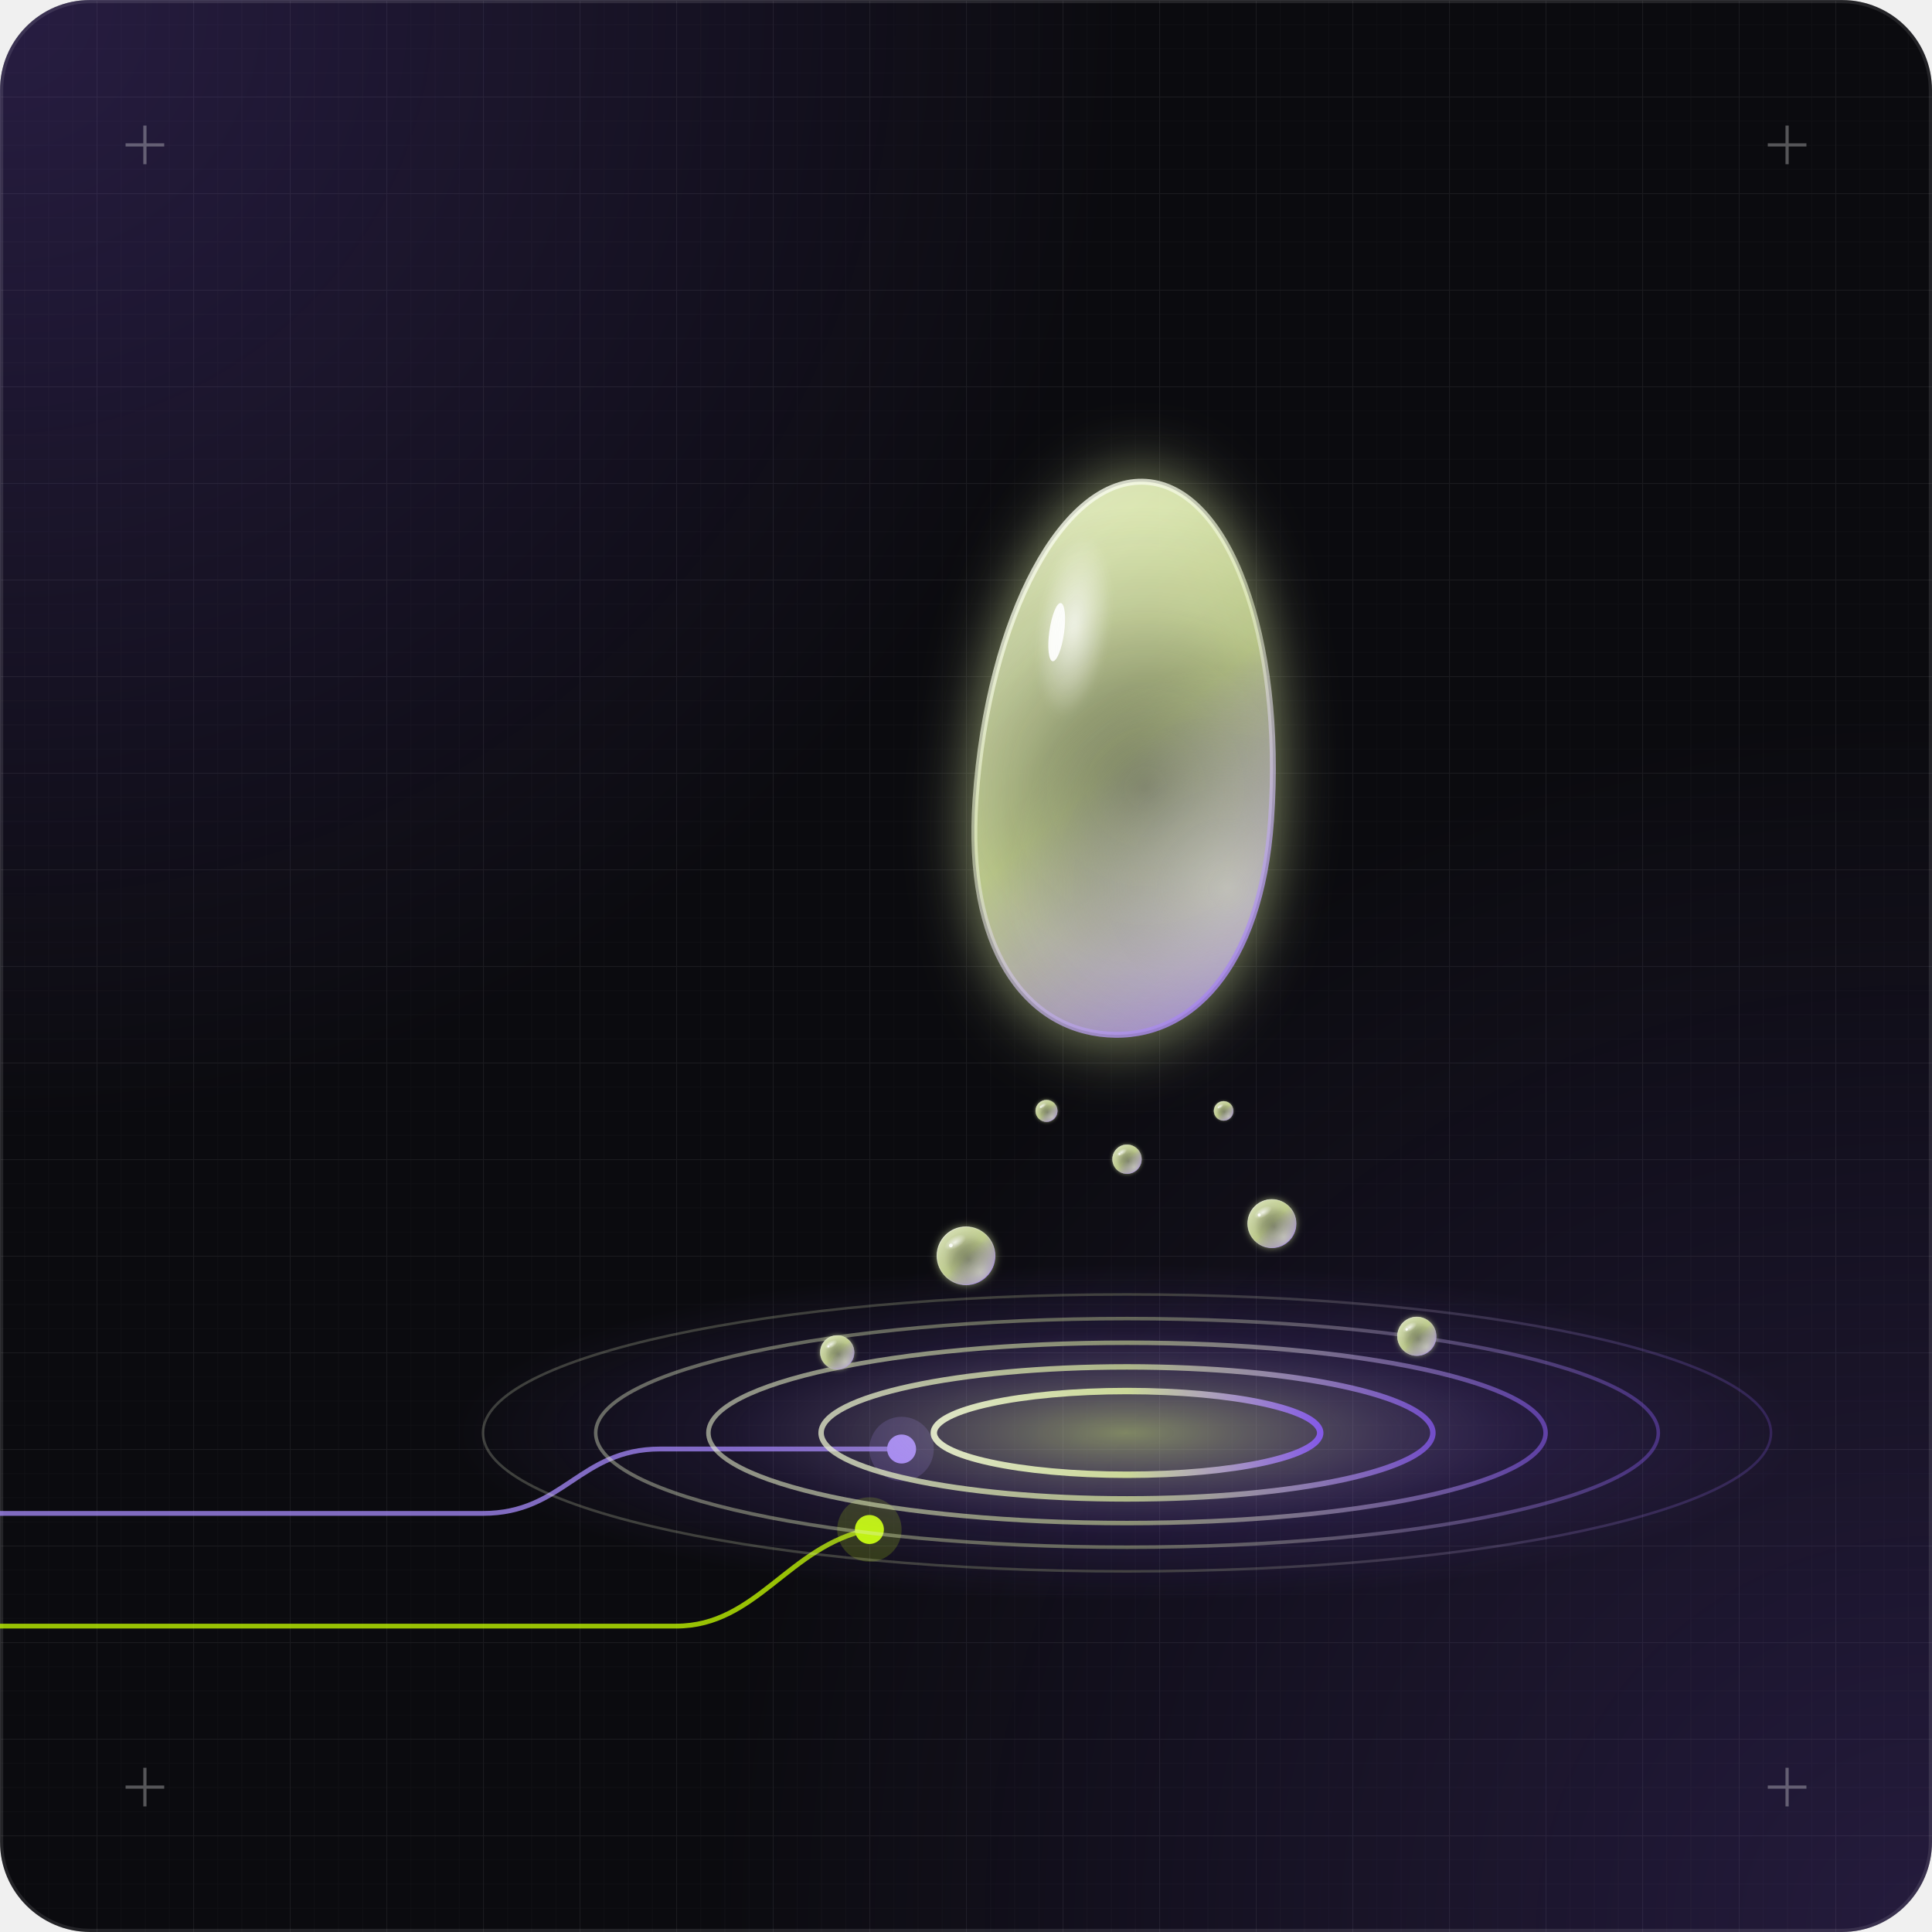
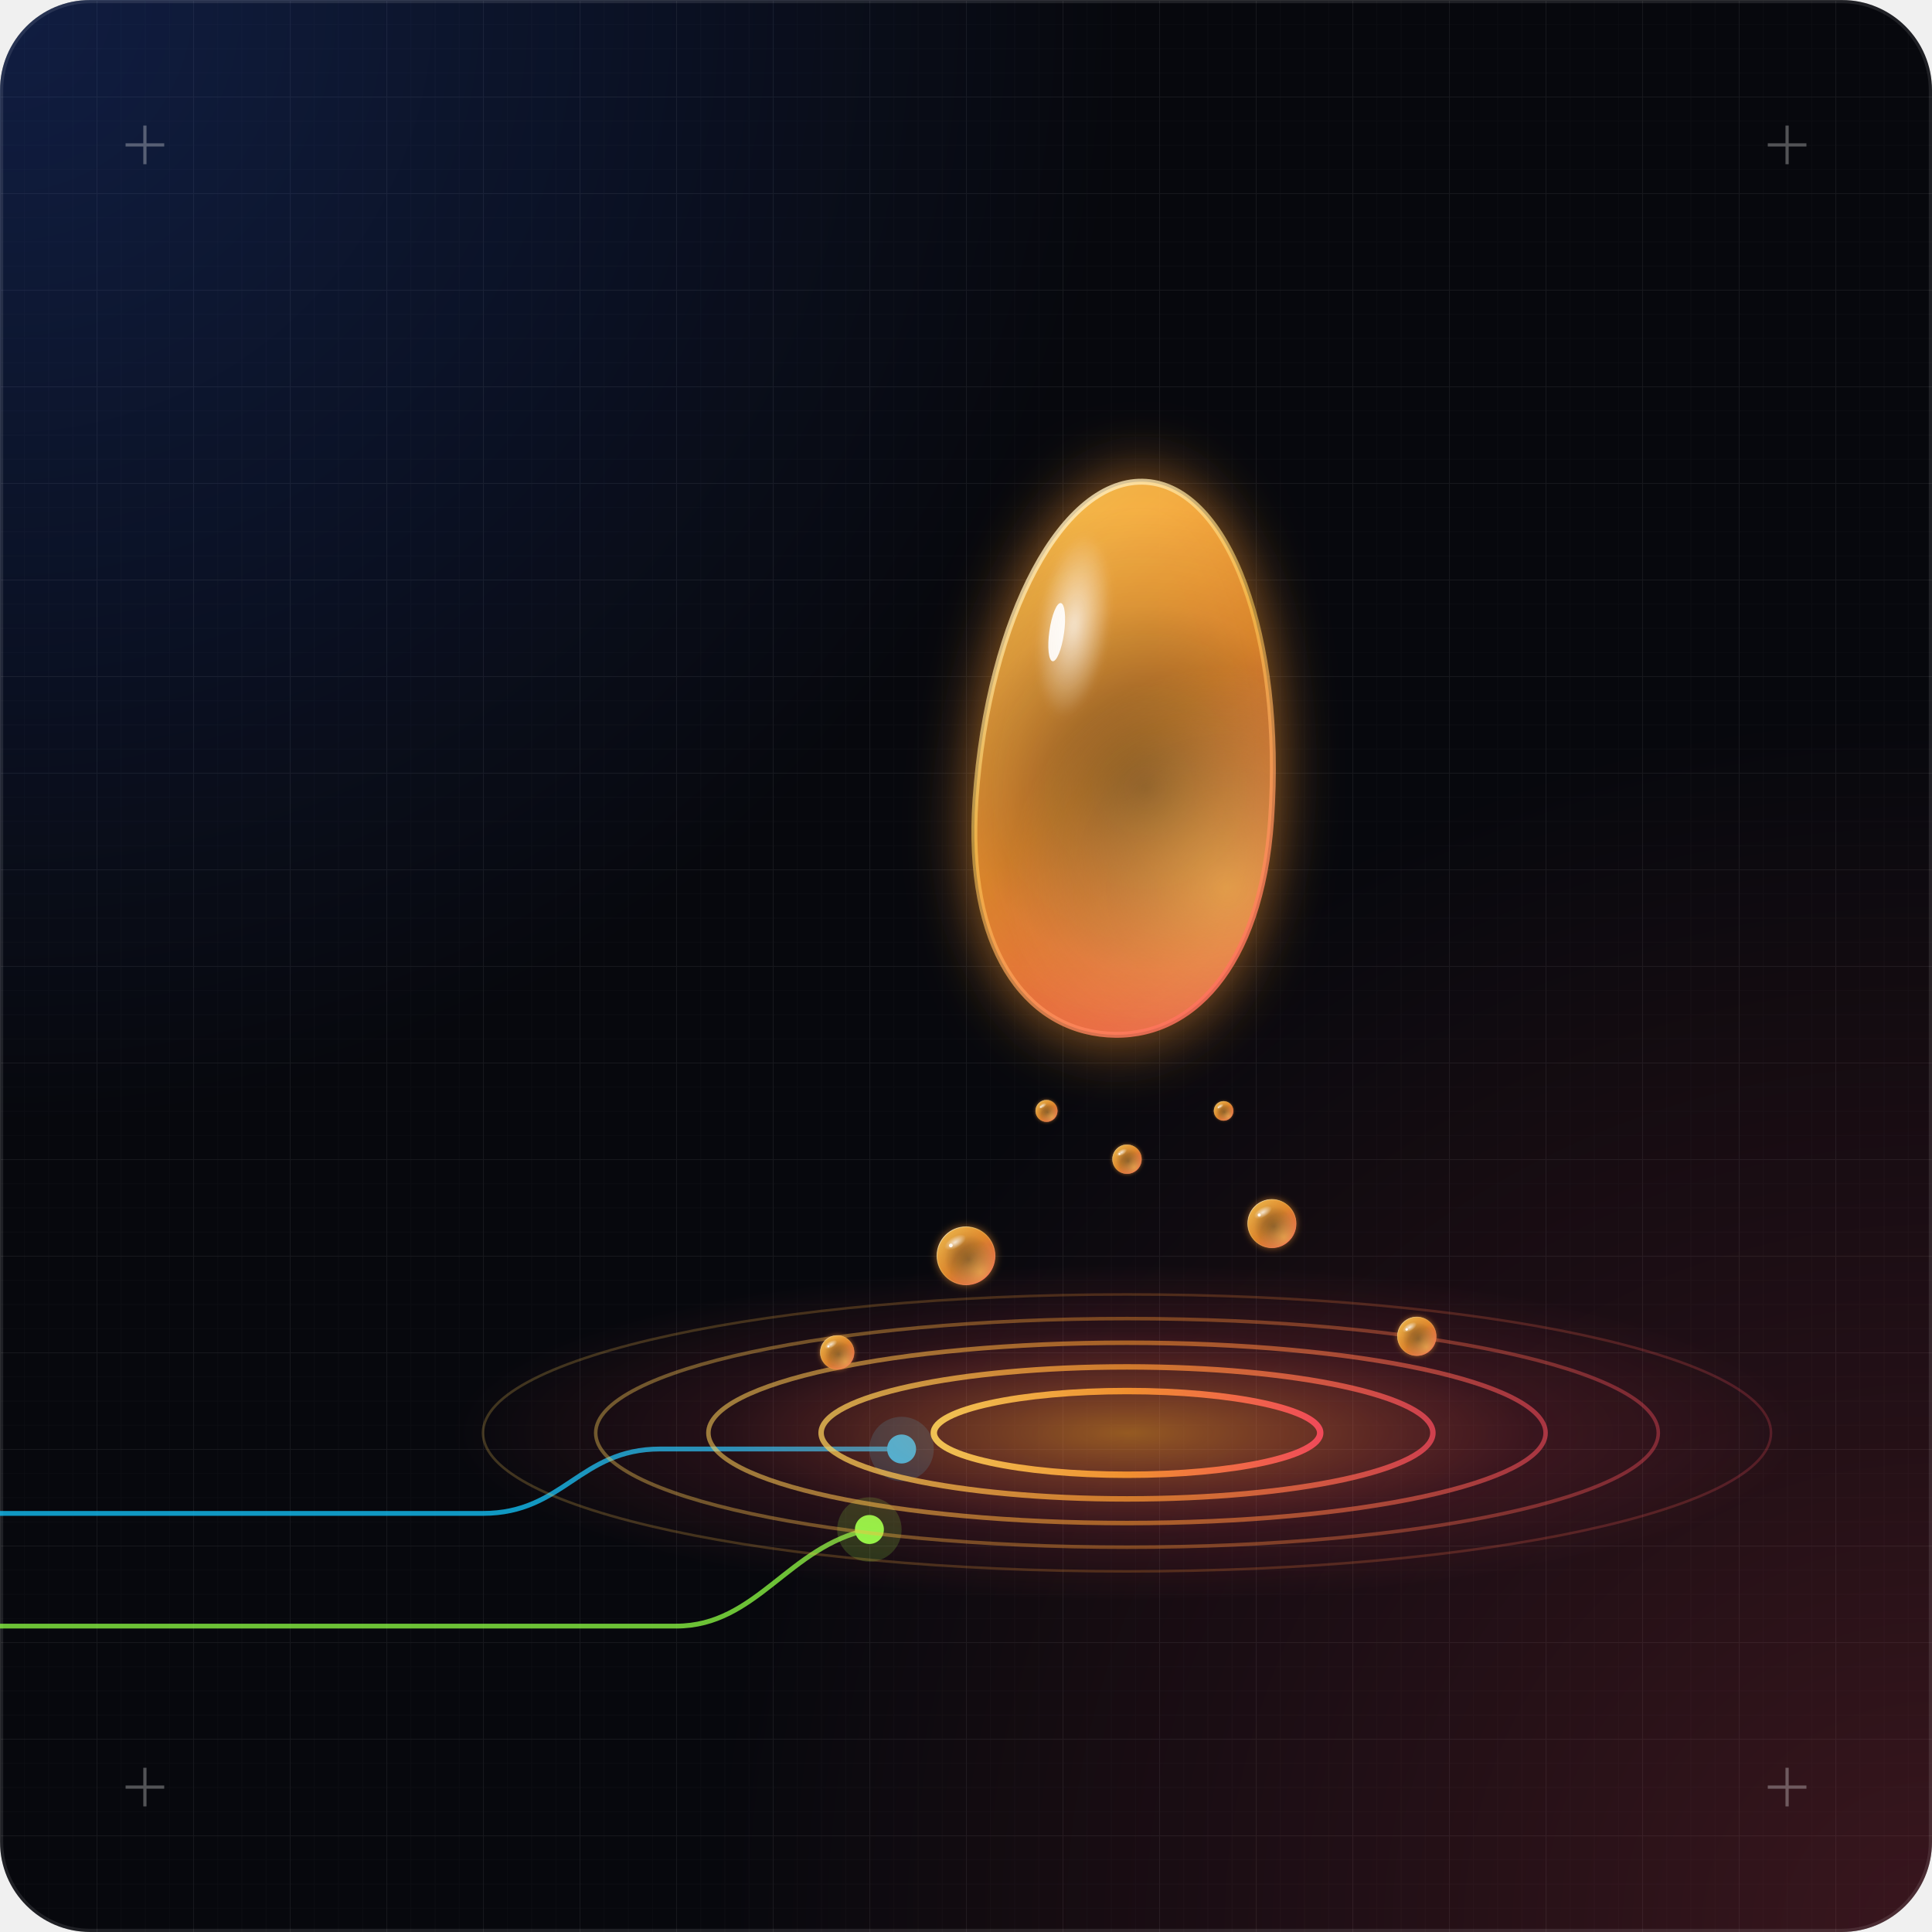
<svg xmlns="http://www.w3.org/2000/svg" viewBox="0 0 1200 1200" width="1200" height="1200">
  <defs>
    <pattern id="cd-grid" width="60" height="60" patternUnits="userSpaceOnUse">
      <path d="M60 0H0V60" fill="none" stroke="#fff" stroke-opacity=".05" />
    </pattern>
    <pattern id="cd-fine" width="15" height="15" patternUnits="userSpaceOnUse">
      <path d="M15 0H0V15" fill="none" stroke="#fff" stroke-opacity=".02" />
    </pattern>
    <radialGradient id="cd-g1" gradientUnits="userSpaceOnUse" cx="0" cy="0" r="700">
-       <stop offset="0" stop-color="#8B5CF6" stop-opacity=".22" />
-       <stop offset="1" stop-color="#8B5CF6" stop-opacity="0" />
+       <stop offset="0" stop-color="#306BFF" stop-opacity=".22" />
+       <stop offset="1" stop-color="#306BFF" stop-opacity="0" />
    </radialGradient>
    <radialGradient id="cd-g2" gradientUnits="userSpaceOnUse" cx="1200" cy="1200" r="760">
-       <stop offset="0" stop-color="#8B5CF6" stop-opacity=".2" />
-       <stop offset="1" stop-color="#8B5CF6" stop-opacity="0" />
+       <stop offset="0" stop-color="#FF4D5E" stop-opacity=".2" />
+       <stop offset="1" stop-color="#FF4D5E" stop-opacity="0" />
    </radialGradient>
  </defs>
-   <rect width="1200" height="1200" rx="56" fill="#0B0B0F" />
+   <rect width="1200" height="1200" rx="56" fill="#07080D" />
  <rect width="1200" height="1200" rx="56" fill="url(#cd-fine)" />
  <rect width="1200" height="1200" rx="56" fill="url(#cd-grid)" />
  <rect width="1200" height="1200" rx="56" fill="url(#cd-g1)" />
  <rect width="1200" height="1200" rx="56" fill="url(#cd-g2)" />
  <g stroke="#fff" stroke-opacity=".3" stroke-width="2">
    <path d="M78 90H102M90 78V102" />
    <path d="M1098 90H1122M1110 78V102" />
    <path d="M78 1110H102M90 1098V1122" />
    <path d="M1098 1110H1122M1110 1098V1122" />
  </g>
  <rect x="1" y="1" width="1198" height="1198" rx="55" fill="none" stroke="#fff" stroke-opacity=".1" stroke-width="2" />
  <defs>
    <linearGradient id="cd-ripple" x1="0" x2="1">
-       <stop offset="0" stop-color="#EEF6D2" />
-       <stop offset=".5" stop-color="#D9E8A0" />
-       <stop offset="1" stop-color="#8B5CF6" />
+       <stop offset="0" stop-color="#FFD25A" />
+       <stop offset=".5" stop-color="#FF9A31" />
+       <stop offset="1" stop-color="#FF4D5E" />
    </linearGradient>
    <radialGradient id="cd-pool" cx="700" cy="890" r="420" gradientUnits="userSpaceOnUse" gradientTransform="translate(700 890) scale(1 .25) translate(-700 -890)">
-       <stop offset="0" stop-color="#D9E8A0" stop-opacity=".55" />
-       <stop offset=".6" stop-color="#8B5CF6" stop-opacity=".12" />
-       <stop offset="1" stop-color="#8B5CF6" stop-opacity="0" />
+       <stop offset="0" stop-color="#FF9A31" stop-opacity=".55" />
+       <stop offset=".6" stop-color="#FF4D5E" stop-opacity=".12" />
+       <stop offset="1" stop-color="#FF4D5E" stop-opacity="0" />
    </radialGradient>
  </defs>
-   <path d="M0 940 H300 C350 940 360 900 410 900 H560" fill="none" stroke="#A78BFA" stroke-width="3" stroke-opacity=".75" />
-   <circle cx="560" cy="900" r="9" fill="#A78BFA" />
-   <circle cx="560" cy="900" r="20" fill="#A78BFA" opacity=".18" />
-   <path d="M0 1010 H420 C470 1010 490 960 540 950" fill="none" stroke="#C6FF00" stroke-width="3" stroke-opacity=".75" />
-   <circle cx="540" cy="950" r="9" fill="#C6FF00" />
-   <circle cx="540" cy="950" r="20" fill="#C6FF00" opacity=".18" />
+   <path d="M0 940 H300 C350 940 360 900 410 900 H560" fill="none" stroke="#13C8FF" stroke-width="3" stroke-opacity=".75" />
+   <circle cx="560" cy="900" r="9" fill="#13C8FF" />
+   <circle cx="560" cy="900" r="20" fill="#13C8FF" opacity=".18" />
+   <path d="M0 1010 H420 C470 1010 490 960 540 950" fill="none" stroke="#8DFF45" stroke-width="3" stroke-opacity=".75" />
+   <circle cx="540" cy="950" r="9" fill="#8DFF45" />
+   <circle cx="540" cy="950" r="20" fill="#8DFF45" opacity=".18" />
  <ellipse cx="700" cy="890" rx="440" ry="110" fill="url(#cd-pool)" />
  <ellipse cx="700" cy="890" rx="120" ry="26" fill="none" stroke="url(#cd-ripple)" stroke-width="4" opacity="0.9" />
  <ellipse cx="700" cy="890" rx="190" ry="41" fill="none" stroke="url(#cd-ripple)" stroke-width="3.4" opacity="0.73" />
  <ellipse cx="700" cy="890" rx="260" ry="56" fill="none" stroke="url(#cd-ripple)" stroke-width="2.8" opacity="0.56" />
  <ellipse cx="700" cy="890" rx="330" ry="71" fill="none" stroke="url(#cd-ripple)" stroke-width="2.2" opacity="0.39" />
  <ellipse cx="700" cy="890" rx="400" ry="86" fill="none" stroke="url(#cd-ripple)" stroke-width="1.6" opacity="0.22" />
  <g transform="translate(700 470) rotate(4) scale(0.92) translate(-256 -256)">
    <defs>
      <g id="cdm-geo">
        <path d="M256 70 C 312 70 356 168 356 292 C 356 392 312 444 256 444 C 200 444 156 392 156 292 C 156 168 200 70 256 70 Z" />
      </g>
      <linearGradient id="cdm-body" gradientUnits="userSpaceOnUse" x1="96" y1="96" x2="416" y2="416">
-         <stop offset="0" stop-color="#EEF6D2" />
-         <stop offset=".5" stop-color="#D9E8A0" />
-         <stop offset="1" stop-color="#8B5CF6" />
+         <stop offset="0" stop-color="#FFD25A" />
+         <stop offset=".5" stop-color="#FF9A31" />
+         <stop offset="1" stop-color="#FF4D5E" />
      </linearGradient>
      <radialGradient id="cdm-core" gradientUnits="userSpaceOnUse" cx="270" cy="276" r="190">
-         <stop offset="0" stop-color="#0B0B0F" stop-opacity=".55" />
-         <stop offset=".65" stop-color="#0B0B0F" stop-opacity=".12" />
-         <stop offset="1" stop-color="#0B0B0F" stop-opacity="0" />
+         <stop offset="0" stop-color="#07080D" stop-opacity=".55" />
+         <stop offset=".65" stop-color="#07080D" stop-opacity=".12" />
+         <stop offset="1" stop-color="#07080D" stop-opacity="0" />
      </radialGradient>
      <radialGradient id="cdm-caustic" gradientUnits="userSpaceOnUse" cx="330" cy="340" r="150">
-         <stop offset="0" stop-color="#EEF6D2" stop-opacity=".55" />
-         <stop offset="1" stop-color="#EEF6D2" stop-opacity="0" />
+         <stop offset="0" stop-color="#FFD25A" stop-opacity=".55" />
+         <stop offset="1" stop-color="#FFD25A" stop-opacity="0" />
      </radialGradient>
      <linearGradient id="cdm-rim" gradientUnits="userSpaceOnUse" x1="96" y1="96" x2="416" y2="416">
        <stop offset="0" stop-color="#fff" stop-opacity=".95" />
-         <stop offset=".45" stop-color="#EEF6D2" stop-opacity=".55" />
-         <stop offset="1" stop-color="#8B5CF6" stop-opacity=".95" />
+         <stop offset=".45" stop-color="#FFD25A" stop-opacity=".55" />
+         <stop offset="1" stop-color="#FF4D5E" stop-opacity=".95" />
      </linearGradient>
      <radialGradient id="cdm-spec">
        <stop offset="0" stop-color="#fff" stop-opacity=".95" />
        <stop offset="1" stop-color="#fff" stop-opacity="0" />
      </radialGradient>
      <filter id="cdm-blur" x="-50%" y="-50%" width="200%" height="200%">
        <feGaussianBlur stdDeviation="22" />
      </filter>
      <filter id="cdm-soft" x="-20%" y="-20%" width="140%" height="140%">
        <feGaussianBlur stdDeviation="3" />
      </filter>
      <mask id="cdm-mask" maskUnits="userSpaceOnUse" x="0" y="0" width="512" height="512">
        <use href="#cdm-geo" fill="#fff" />
      </mask>
    </defs>
-     <use href="#cdm-geo" fill="#D9E8A0" filter="url(#cdm-blur)" opacity="0.7" />
+     <use href="#cdm-geo" fill="#FF9A31" filter="url(#cdm-blur)" opacity="0.7" />
    <use href="#cdm-geo" fill="url(#cdm-body)" opacity=".92" />
    <g mask="url(#cdm-mask)">
      <rect width="512" height="512" fill="url(#cdm-core)" />
      <rect width="512" height="512" fill="url(#cdm-caustic)" />
      <ellipse cx="214" cy="170" rx="24" ry="62" transform="rotate(4 214 170)" fill="url(#cdm-spec)" opacity=".8" filter="url(#cdm-soft)" />
      <ellipse cx="203.2" cy="176.2" rx="5" ry="19.84" transform="rotate(4 214 170)" fill="#fff" opacity=".9" />
    </g>
    <use href="#cdm-geo" fill="none" stroke="url(#cdm-rim)" stroke-width="4" />
  </g>
  <g transform="translate(600 780) rotate(0) scale(0.12) translate(-256 -256)">
    <defs>
      <g id="cdd0-geo">
        <circle cx="256" cy="256" r="150" />
      </g>
      <linearGradient id="cdd0-body" gradientUnits="userSpaceOnUse" x1="96" y1="96" x2="416" y2="416">
-         <stop offset="0" stop-color="#EEF6D2" />
-         <stop offset=".5" stop-color="#D9E8A0" />
-         <stop offset="1" stop-color="#8B5CF6" />
+         <stop offset="0" stop-color="#FFD25A" />
+         <stop offset=".5" stop-color="#FF9A31" />
+         <stop offset="1" stop-color="#FF4D5E" />
      </linearGradient>
      <radialGradient id="cdd0-core" gradientUnits="userSpaceOnUse" cx="270" cy="276" r="190">
-         <stop offset="0" stop-color="#0B0B0F" stop-opacity=".55" />
-         <stop offset=".65" stop-color="#0B0B0F" stop-opacity=".12" />
-         <stop offset="1" stop-color="#0B0B0F" stop-opacity="0" />
+         <stop offset="0" stop-color="#07080D" stop-opacity=".55" />
+         <stop offset=".65" stop-color="#07080D" stop-opacity=".12" />
+         <stop offset="1" stop-color="#07080D" stop-opacity="0" />
      </radialGradient>
      <radialGradient id="cdd0-caustic" gradientUnits="userSpaceOnUse" cx="330" cy="340" r="150">
-         <stop offset="0" stop-color="#EEF6D2" stop-opacity=".55" />
-         <stop offset="1" stop-color="#EEF6D2" stop-opacity="0" />
+         <stop offset="0" stop-color="#FFD25A" stop-opacity=".55" />
+         <stop offset="1" stop-color="#FFD25A" stop-opacity="0" />
      </radialGradient>
      <linearGradient id="cdd0-rim" gradientUnits="userSpaceOnUse" x1="96" y1="96" x2="416" y2="416">
        <stop offset="0" stop-color="#fff" stop-opacity=".95" />
-         <stop offset=".45" stop-color="#EEF6D2" stop-opacity=".55" />
-         <stop offset="1" stop-color="#8B5CF6" stop-opacity=".95" />
+         <stop offset=".45" stop-color="#FFD25A" stop-opacity=".55" />
+         <stop offset="1" stop-color="#FF4D5E" stop-opacity=".95" />
      </linearGradient>
      <radialGradient id="cdd0-spec">
        <stop offset="0" stop-color="#fff" stop-opacity=".95" />
        <stop offset="1" stop-color="#fff" stop-opacity="0" />
      </radialGradient>
      <filter id="cdd0-blur" x="-50%" y="-50%" width="200%" height="200%">
        <feGaussianBlur stdDeviation="22" />
      </filter>
      <filter id="cdd0-soft" x="-20%" y="-20%" width="140%" height="140%">
        <feGaussianBlur stdDeviation="3" />
      </filter>
      <mask id="cdd0-mask" maskUnits="userSpaceOnUse" x="0" y="0" width="512" height="512">
        <use href="#cdd0-geo" fill="#fff" />
      </mask>
    </defs>
-     <use href="#cdd0-geo" fill="#D9E8A0" filter="url(#cdd0-blur)" opacity="0.6" />
+     <use href="#cdd0-geo" fill="#FF9A31" filter="url(#cdd0-blur)" opacity="0.6" />
    <use href="#cdd0-geo" fill="url(#cdd0-body)" opacity=".92" />
    <g mask="url(#cdd0-mask)">
      <rect width="512" height="512" fill="url(#cdd0-core)" />
      <rect width="512" height="512" fill="url(#cdd0-caustic)" />
      <ellipse cx="200" cy="186" rx="62" ry="30" transform="rotate(-30 200 186)" fill="url(#cdd0-spec)" opacity=".8" filter="url(#cdd0-soft)" />
      <ellipse cx="172.1" cy="189" rx="9.92" ry="9.6" transform="rotate(-30 200 186)" fill="#fff" opacity=".9" />
    </g>
    <use href="#cdd0-geo" fill="none" stroke="url(#cdd0-rim)" stroke-width="4" />
  </g>
  <g transform="translate(790 760) rotate(0) scale(0.1) translate(-256 -256)">
    <defs>
      <g id="cdd1-geo">
        <circle cx="256" cy="256" r="150" />
      </g>
      <linearGradient id="cdd1-body" gradientUnits="userSpaceOnUse" x1="96" y1="96" x2="416" y2="416">
-         <stop offset="0" stop-color="#EEF6D2" />
-         <stop offset=".5" stop-color="#D9E8A0" />
-         <stop offset="1" stop-color="#8B5CF6" />
+         <stop offset="0" stop-color="#FFD25A" />
+         <stop offset=".5" stop-color="#FF9A31" />
+         <stop offset="1" stop-color="#FF4D5E" />
      </linearGradient>
      <radialGradient id="cdd1-core" gradientUnits="userSpaceOnUse" cx="270" cy="276" r="190">
-         <stop offset="0" stop-color="#0B0B0F" stop-opacity=".55" />
-         <stop offset=".65" stop-color="#0B0B0F" stop-opacity=".12" />
-         <stop offset="1" stop-color="#0B0B0F" stop-opacity="0" />
+         <stop offset="0" stop-color="#07080D" stop-opacity=".55" />
+         <stop offset=".65" stop-color="#07080D" stop-opacity=".12" />
+         <stop offset="1" stop-color="#07080D" stop-opacity="0" />
      </radialGradient>
      <radialGradient id="cdd1-caustic" gradientUnits="userSpaceOnUse" cx="330" cy="340" r="150">
-         <stop offset="0" stop-color="#EEF6D2" stop-opacity=".55" />
-         <stop offset="1" stop-color="#EEF6D2" stop-opacity="0" />
+         <stop offset="0" stop-color="#FFD25A" stop-opacity=".55" />
+         <stop offset="1" stop-color="#FFD25A" stop-opacity="0" />
      </radialGradient>
      <linearGradient id="cdd1-rim" gradientUnits="userSpaceOnUse" x1="96" y1="96" x2="416" y2="416">
        <stop offset="0" stop-color="#fff" stop-opacity=".95" />
-         <stop offset=".45" stop-color="#EEF6D2" stop-opacity=".55" />
-         <stop offset="1" stop-color="#8B5CF6" stop-opacity=".95" />
+         <stop offset=".45" stop-color="#FFD25A" stop-opacity=".55" />
+         <stop offset="1" stop-color="#FF4D5E" stop-opacity=".95" />
      </linearGradient>
      <radialGradient id="cdd1-spec">
        <stop offset="0" stop-color="#fff" stop-opacity=".95" />
        <stop offset="1" stop-color="#fff" stop-opacity="0" />
      </radialGradient>
      <filter id="cdd1-blur" x="-50%" y="-50%" width="200%" height="200%">
        <feGaussianBlur stdDeviation="22" />
      </filter>
      <filter id="cdd1-soft" x="-20%" y="-20%" width="140%" height="140%">
        <feGaussianBlur stdDeviation="3" />
      </filter>
      <mask id="cdd1-mask" maskUnits="userSpaceOnUse" x="0" y="0" width="512" height="512">
        <use href="#cdd1-geo" fill="#fff" />
      </mask>
    </defs>
-     <use href="#cdd1-geo" fill="#D9E8A0" filter="url(#cdd1-blur)" opacity="0.6" />
+     <use href="#cdd1-geo" fill="#FF9A31" filter="url(#cdd1-blur)" opacity="0.6" />
    <use href="#cdd1-geo" fill="url(#cdd1-body)" opacity=".92" />
    <g mask="url(#cdd1-mask)">
      <rect width="512" height="512" fill="url(#cdd1-core)" />
      <rect width="512" height="512" fill="url(#cdd1-caustic)" />
      <ellipse cx="200" cy="186" rx="62" ry="30" transform="rotate(-30 200 186)" fill="url(#cdd1-spec)" opacity=".8" filter="url(#cdd1-soft)" />
      <ellipse cx="172.1" cy="189" rx="9.92" ry="9.6" transform="rotate(-30 200 186)" fill="#fff" opacity=".9" />
    </g>
    <use href="#cdd1-geo" fill="none" stroke="url(#cdd1-rim)" stroke-width="4" />
  </g>
  <g transform="translate(520 840) rotate(0) scale(0.07) translate(-256 -256)">
    <defs>
      <g id="cdd2-geo">
        <circle cx="256" cy="256" r="150" />
      </g>
      <linearGradient id="cdd2-body" gradientUnits="userSpaceOnUse" x1="96" y1="96" x2="416" y2="416">
-         <stop offset="0" stop-color="#EEF6D2" />
-         <stop offset=".5" stop-color="#D9E8A0" />
-         <stop offset="1" stop-color="#8B5CF6" />
+         <stop offset="0" stop-color="#FFD25A" />
+         <stop offset=".5" stop-color="#FF9A31" />
+         <stop offset="1" stop-color="#FF4D5E" />
      </linearGradient>
      <radialGradient id="cdd2-core" gradientUnits="userSpaceOnUse" cx="270" cy="276" r="190">
-         <stop offset="0" stop-color="#0B0B0F" stop-opacity=".55" />
-         <stop offset=".65" stop-color="#0B0B0F" stop-opacity=".12" />
-         <stop offset="1" stop-color="#0B0B0F" stop-opacity="0" />
+         <stop offset="0" stop-color="#07080D" stop-opacity=".55" />
+         <stop offset=".65" stop-color="#07080D" stop-opacity=".12" />
+         <stop offset="1" stop-color="#07080D" stop-opacity="0" />
      </radialGradient>
      <radialGradient id="cdd2-caustic" gradientUnits="userSpaceOnUse" cx="330" cy="340" r="150">
-         <stop offset="0" stop-color="#EEF6D2" stop-opacity=".55" />
-         <stop offset="1" stop-color="#EEF6D2" stop-opacity="0" />
+         <stop offset="0" stop-color="#FFD25A" stop-opacity=".55" />
+         <stop offset="1" stop-color="#FFD25A" stop-opacity="0" />
      </radialGradient>
      <linearGradient id="cdd2-rim" gradientUnits="userSpaceOnUse" x1="96" y1="96" x2="416" y2="416">
        <stop offset="0" stop-color="#fff" stop-opacity=".95" />
-         <stop offset=".45" stop-color="#EEF6D2" stop-opacity=".55" />
-         <stop offset="1" stop-color="#8B5CF6" stop-opacity=".95" />
+         <stop offset=".45" stop-color="#FFD25A" stop-opacity=".55" />
+         <stop offset="1" stop-color="#FF4D5E" stop-opacity=".95" />
      </linearGradient>
      <radialGradient id="cdd2-spec">
        <stop offset="0" stop-color="#fff" stop-opacity=".95" />
        <stop offset="1" stop-color="#fff" stop-opacity="0" />
      </radialGradient>
      <filter id="cdd2-blur" x="-50%" y="-50%" width="200%" height="200%">
        <feGaussianBlur stdDeviation="22" />
      </filter>
      <filter id="cdd2-soft" x="-20%" y="-20%" width="140%" height="140%">
        <feGaussianBlur stdDeviation="3" />
      </filter>
      <mask id="cdd2-mask" maskUnits="userSpaceOnUse" x="0" y="0" width="512" height="512">
        <use href="#cdd2-geo" fill="#fff" />
      </mask>
    </defs>
-     <use href="#cdd2-geo" fill="#D9E8A0" filter="url(#cdd2-blur)" opacity="0.6" />
+     <use href="#cdd2-geo" fill="#FF9A31" filter="url(#cdd2-blur)" opacity="0.6" />
    <use href="#cdd2-geo" fill="url(#cdd2-body)" opacity=".92" />
    <g mask="url(#cdd2-mask)">
      <rect width="512" height="512" fill="url(#cdd2-core)" />
      <rect width="512" height="512" fill="url(#cdd2-caustic)" />
      <ellipse cx="200" cy="186" rx="62" ry="30" transform="rotate(-30 200 186)" fill="url(#cdd2-spec)" opacity=".8" filter="url(#cdd2-soft)" />
      <ellipse cx="172.1" cy="189" rx="9.92" ry="9.6" transform="rotate(-30 200 186)" fill="#fff" opacity=".9" />
    </g>
    <use href="#cdd2-geo" fill="none" stroke="url(#cdd2-rim)" stroke-width="4" />
  </g>
  <g transform="translate(880 830) rotate(0) scale(0.08) translate(-256 -256)">
    <defs>
      <g id="cdd3-geo">
        <circle cx="256" cy="256" r="150" />
      </g>
      <linearGradient id="cdd3-body" gradientUnits="userSpaceOnUse" x1="96" y1="96" x2="416" y2="416">
-         <stop offset="0" stop-color="#EEF6D2" />
-         <stop offset=".5" stop-color="#D9E8A0" />
-         <stop offset="1" stop-color="#8B5CF6" />
+         <stop offset="0" stop-color="#FFD25A" />
+         <stop offset=".5" stop-color="#FF9A31" />
+         <stop offset="1" stop-color="#FF4D5E" />
      </linearGradient>
      <radialGradient id="cdd3-core" gradientUnits="userSpaceOnUse" cx="270" cy="276" r="190">
-         <stop offset="0" stop-color="#0B0B0F" stop-opacity=".55" />
-         <stop offset=".65" stop-color="#0B0B0F" stop-opacity=".12" />
-         <stop offset="1" stop-color="#0B0B0F" stop-opacity="0" />
+         <stop offset="0" stop-color="#07080D" stop-opacity=".55" />
+         <stop offset=".65" stop-color="#07080D" stop-opacity=".12" />
+         <stop offset="1" stop-color="#07080D" stop-opacity="0" />
      </radialGradient>
      <radialGradient id="cdd3-caustic" gradientUnits="userSpaceOnUse" cx="330" cy="340" r="150">
-         <stop offset="0" stop-color="#EEF6D2" stop-opacity=".55" />
-         <stop offset="1" stop-color="#EEF6D2" stop-opacity="0" />
+         <stop offset="0" stop-color="#FFD25A" stop-opacity=".55" />
+         <stop offset="1" stop-color="#FFD25A" stop-opacity="0" />
      </radialGradient>
      <linearGradient id="cdd3-rim" gradientUnits="userSpaceOnUse" x1="96" y1="96" x2="416" y2="416">
        <stop offset="0" stop-color="#fff" stop-opacity=".95" />
-         <stop offset=".45" stop-color="#EEF6D2" stop-opacity=".55" />
-         <stop offset="1" stop-color="#8B5CF6" stop-opacity=".95" />
+         <stop offset=".45" stop-color="#FFD25A" stop-opacity=".55" />
+         <stop offset="1" stop-color="#FF4D5E" stop-opacity=".95" />
      </linearGradient>
      <radialGradient id="cdd3-spec">
        <stop offset="0" stop-color="#fff" stop-opacity=".95" />
        <stop offset="1" stop-color="#fff" stop-opacity="0" />
      </radialGradient>
      <filter id="cdd3-blur" x="-50%" y="-50%" width="200%" height="200%">
        <feGaussianBlur stdDeviation="22" />
      </filter>
      <filter id="cdd3-soft" x="-20%" y="-20%" width="140%" height="140%">
        <feGaussianBlur stdDeviation="3" />
      </filter>
      <mask id="cdd3-mask" maskUnits="userSpaceOnUse" x="0" y="0" width="512" height="512">
        <use href="#cdd3-geo" fill="#fff" />
      </mask>
    </defs>
-     <use href="#cdd3-geo" fill="#D9E8A0" filter="url(#cdd3-blur)" opacity="0.6" />
+     <use href="#cdd3-geo" fill="#FF9A31" filter="url(#cdd3-blur)" opacity="0.6" />
    <use href="#cdd3-geo" fill="url(#cdd3-body)" opacity=".92" />
    <g mask="url(#cdd3-mask)">
      <rect width="512" height="512" fill="url(#cdd3-core)" />
      <rect width="512" height="512" fill="url(#cdd3-caustic)" />
      <ellipse cx="200" cy="186" rx="62" ry="30" transform="rotate(-30 200 186)" fill="url(#cdd3-spec)" opacity=".8" filter="url(#cdd3-soft)" />
      <ellipse cx="172.1" cy="189" rx="9.92" ry="9.6" transform="rotate(-30 200 186)" fill="#fff" opacity=".9" />
    </g>
    <use href="#cdd3-geo" fill="none" stroke="url(#cdd3-rim)" stroke-width="4" />
  </g>
  <g transform="translate(700 720) rotate(0) scale(0.06) translate(-256 -256)">
    <defs>
      <g id="cdd4-geo">
        <circle cx="256" cy="256" r="150" />
      </g>
      <linearGradient id="cdd4-body" gradientUnits="userSpaceOnUse" x1="96" y1="96" x2="416" y2="416">
-         <stop offset="0" stop-color="#EEF6D2" />
-         <stop offset=".5" stop-color="#D9E8A0" />
-         <stop offset="1" stop-color="#8B5CF6" />
+         <stop offset="0" stop-color="#FFD25A" />
+         <stop offset=".5" stop-color="#FF9A31" />
+         <stop offset="1" stop-color="#FF4D5E" />
      </linearGradient>
      <radialGradient id="cdd4-core" gradientUnits="userSpaceOnUse" cx="270" cy="276" r="190">
-         <stop offset="0" stop-color="#0B0B0F" stop-opacity=".55" />
-         <stop offset=".65" stop-color="#0B0B0F" stop-opacity=".12" />
-         <stop offset="1" stop-color="#0B0B0F" stop-opacity="0" />
+         <stop offset="0" stop-color="#07080D" stop-opacity=".55" />
+         <stop offset=".65" stop-color="#07080D" stop-opacity=".12" />
+         <stop offset="1" stop-color="#07080D" stop-opacity="0" />
      </radialGradient>
      <radialGradient id="cdd4-caustic" gradientUnits="userSpaceOnUse" cx="330" cy="340" r="150">
-         <stop offset="0" stop-color="#EEF6D2" stop-opacity=".55" />
-         <stop offset="1" stop-color="#EEF6D2" stop-opacity="0" />
+         <stop offset="0" stop-color="#FFD25A" stop-opacity=".55" />
+         <stop offset="1" stop-color="#FFD25A" stop-opacity="0" />
      </radialGradient>
      <linearGradient id="cdd4-rim" gradientUnits="userSpaceOnUse" x1="96" y1="96" x2="416" y2="416">
        <stop offset="0" stop-color="#fff" stop-opacity=".95" />
-         <stop offset=".45" stop-color="#EEF6D2" stop-opacity=".55" />
-         <stop offset="1" stop-color="#8B5CF6" stop-opacity=".95" />
+         <stop offset=".45" stop-color="#FFD25A" stop-opacity=".55" />
+         <stop offset="1" stop-color="#FF4D5E" stop-opacity=".95" />
      </linearGradient>
      <radialGradient id="cdd4-spec">
        <stop offset="0" stop-color="#fff" stop-opacity=".95" />
        <stop offset="1" stop-color="#fff" stop-opacity="0" />
      </radialGradient>
      <filter id="cdd4-blur" x="-50%" y="-50%" width="200%" height="200%">
        <feGaussianBlur stdDeviation="22" />
      </filter>
      <filter id="cdd4-soft" x="-20%" y="-20%" width="140%" height="140%">
        <feGaussianBlur stdDeviation="3" />
      </filter>
      <mask id="cdd4-mask" maskUnits="userSpaceOnUse" x="0" y="0" width="512" height="512">
        <use href="#cdd4-geo" fill="#fff" />
      </mask>
    </defs>
-     <use href="#cdd4-geo" fill="#D9E8A0" filter="url(#cdd4-blur)" opacity="0.6" />
+     <use href="#cdd4-geo" fill="#FF9A31" filter="url(#cdd4-blur)" opacity="0.6" />
    <use href="#cdd4-geo" fill="url(#cdd4-body)" opacity=".92" />
    <g mask="url(#cdd4-mask)">
      <rect width="512" height="512" fill="url(#cdd4-core)" />
      <rect width="512" height="512" fill="url(#cdd4-caustic)" />
      <ellipse cx="200" cy="186" rx="62" ry="30" transform="rotate(-30 200 186)" fill="url(#cdd4-spec)" opacity=".8" filter="url(#cdd4-soft)" />
      <ellipse cx="172.1" cy="189" rx="9.92" ry="9.6" transform="rotate(-30 200 186)" fill="#fff" opacity=".9" />
    </g>
    <use href="#cdd4-geo" fill="none" stroke="url(#cdd4-rim)" stroke-width="4" />
  </g>
  <g transform="translate(650 690) rotate(0) scale(0.045) translate(-256 -256)">
    <defs>
      <g id="cdd5-geo">
        <circle cx="256" cy="256" r="150" />
      </g>
      <linearGradient id="cdd5-body" gradientUnits="userSpaceOnUse" x1="96" y1="96" x2="416" y2="416">
-         <stop offset="0" stop-color="#EEF6D2" />
-         <stop offset=".5" stop-color="#D9E8A0" />
-         <stop offset="1" stop-color="#8B5CF6" />
+         <stop offset="0" stop-color="#FFD25A" />
+         <stop offset=".5" stop-color="#FF9A31" />
+         <stop offset="1" stop-color="#FF4D5E" />
      </linearGradient>
      <radialGradient id="cdd5-core" gradientUnits="userSpaceOnUse" cx="270" cy="276" r="190">
-         <stop offset="0" stop-color="#0B0B0F" stop-opacity=".55" />
-         <stop offset=".65" stop-color="#0B0B0F" stop-opacity=".12" />
-         <stop offset="1" stop-color="#0B0B0F" stop-opacity="0" />
+         <stop offset="0" stop-color="#07080D" stop-opacity=".55" />
+         <stop offset=".65" stop-color="#07080D" stop-opacity=".12" />
+         <stop offset="1" stop-color="#07080D" stop-opacity="0" />
      </radialGradient>
      <radialGradient id="cdd5-caustic" gradientUnits="userSpaceOnUse" cx="330" cy="340" r="150">
-         <stop offset="0" stop-color="#EEF6D2" stop-opacity=".55" />
-         <stop offset="1" stop-color="#EEF6D2" stop-opacity="0" />
+         <stop offset="0" stop-color="#FFD25A" stop-opacity=".55" />
+         <stop offset="1" stop-color="#FFD25A" stop-opacity="0" />
      </radialGradient>
      <linearGradient id="cdd5-rim" gradientUnits="userSpaceOnUse" x1="96" y1="96" x2="416" y2="416">
        <stop offset="0" stop-color="#fff" stop-opacity=".95" />
-         <stop offset=".45" stop-color="#EEF6D2" stop-opacity=".55" />
-         <stop offset="1" stop-color="#8B5CF6" stop-opacity=".95" />
+         <stop offset=".45" stop-color="#FFD25A" stop-opacity=".55" />
+         <stop offset="1" stop-color="#FF4D5E" stop-opacity=".95" />
      </linearGradient>
      <radialGradient id="cdd5-spec">
        <stop offset="0" stop-color="#fff" stop-opacity=".95" />
        <stop offset="1" stop-color="#fff" stop-opacity="0" />
      </radialGradient>
      <filter id="cdd5-blur" x="-50%" y="-50%" width="200%" height="200%">
        <feGaussianBlur stdDeviation="22" />
      </filter>
      <filter id="cdd5-soft" x="-20%" y="-20%" width="140%" height="140%">
        <feGaussianBlur stdDeviation="3" />
      </filter>
      <mask id="cdd5-mask" maskUnits="userSpaceOnUse" x="0" y="0" width="512" height="512">
        <use href="#cdd5-geo" fill="#fff" />
      </mask>
    </defs>
-     <use href="#cdd5-geo" fill="#D9E8A0" filter="url(#cdd5-blur)" opacity="0.6" />
+     <use href="#cdd5-geo" fill="#FF9A31" filter="url(#cdd5-blur)" opacity="0.6" />
    <use href="#cdd5-geo" fill="url(#cdd5-body)" opacity=".92" />
    <g mask="url(#cdd5-mask)">
      <rect width="512" height="512" fill="url(#cdd5-core)" />
      <rect width="512" height="512" fill="url(#cdd5-caustic)" />
      <ellipse cx="200" cy="186" rx="62" ry="30" transform="rotate(-30 200 186)" fill="url(#cdd5-spec)" opacity=".8" filter="url(#cdd5-soft)" />
      <ellipse cx="172.1" cy="189" rx="9.92" ry="9.6" transform="rotate(-30 200 186)" fill="#fff" opacity=".9" />
    </g>
    <use href="#cdd5-geo" fill="none" stroke="url(#cdd5-rim)" stroke-width="4" />
  </g>
  <g transform="translate(760 690) rotate(0) scale(0.04) translate(-256 -256)">
    <defs>
      <g id="cdd6-geo">
        <circle cx="256" cy="256" r="150" />
      </g>
      <linearGradient id="cdd6-body" gradientUnits="userSpaceOnUse" x1="96" y1="96" x2="416" y2="416">
-         <stop offset="0" stop-color="#EEF6D2" />
-         <stop offset=".5" stop-color="#D9E8A0" />
-         <stop offset="1" stop-color="#8B5CF6" />
+         <stop offset="0" stop-color="#FFD25A" />
+         <stop offset=".5" stop-color="#FF9A31" />
+         <stop offset="1" stop-color="#FF4D5E" />
      </linearGradient>
      <radialGradient id="cdd6-core" gradientUnits="userSpaceOnUse" cx="270" cy="276" r="190">
-         <stop offset="0" stop-color="#0B0B0F" stop-opacity=".55" />
-         <stop offset=".65" stop-color="#0B0B0F" stop-opacity=".12" />
-         <stop offset="1" stop-color="#0B0B0F" stop-opacity="0" />
+         <stop offset="0" stop-color="#07080D" stop-opacity=".55" />
+         <stop offset=".65" stop-color="#07080D" stop-opacity=".12" />
+         <stop offset="1" stop-color="#07080D" stop-opacity="0" />
      </radialGradient>
      <radialGradient id="cdd6-caustic" gradientUnits="userSpaceOnUse" cx="330" cy="340" r="150">
-         <stop offset="0" stop-color="#EEF6D2" stop-opacity=".55" />
-         <stop offset="1" stop-color="#EEF6D2" stop-opacity="0" />
+         <stop offset="0" stop-color="#FFD25A" stop-opacity=".55" />
+         <stop offset="1" stop-color="#FFD25A" stop-opacity="0" />
      </radialGradient>
      <linearGradient id="cdd6-rim" gradientUnits="userSpaceOnUse" x1="96" y1="96" x2="416" y2="416">
        <stop offset="0" stop-color="#fff" stop-opacity=".95" />
-         <stop offset=".45" stop-color="#EEF6D2" stop-opacity=".55" />
-         <stop offset="1" stop-color="#8B5CF6" stop-opacity=".95" />
+         <stop offset=".45" stop-color="#FFD25A" stop-opacity=".55" />
+         <stop offset="1" stop-color="#FF4D5E" stop-opacity=".95" />
      </linearGradient>
      <radialGradient id="cdd6-spec">
        <stop offset="0" stop-color="#fff" stop-opacity=".95" />
        <stop offset="1" stop-color="#fff" stop-opacity="0" />
      </radialGradient>
      <filter id="cdd6-blur" x="-50%" y="-50%" width="200%" height="200%">
        <feGaussianBlur stdDeviation="22" />
      </filter>
      <filter id="cdd6-soft" x="-20%" y="-20%" width="140%" height="140%">
        <feGaussianBlur stdDeviation="3" />
      </filter>
      <mask id="cdd6-mask" maskUnits="userSpaceOnUse" x="0" y="0" width="512" height="512">
        <use href="#cdd6-geo" fill="#fff" />
      </mask>
    </defs>
-     <use href="#cdd6-geo" fill="#D9E8A0" filter="url(#cdd6-blur)" opacity="0.6" />
+     <use href="#cdd6-geo" fill="#FF9A31" filter="url(#cdd6-blur)" opacity="0.6" />
    <use href="#cdd6-geo" fill="url(#cdd6-body)" opacity=".92" />
    <g mask="url(#cdd6-mask)">
      <rect width="512" height="512" fill="url(#cdd6-core)" />
      <rect width="512" height="512" fill="url(#cdd6-caustic)" />
      <ellipse cx="200" cy="186" rx="62" ry="30" transform="rotate(-30 200 186)" fill="url(#cdd6-spec)" opacity=".8" filter="url(#cdd6-soft)" />
      <ellipse cx="172.1" cy="189" rx="9.92" ry="9.6" transform="rotate(-30 200 186)" fill="#fff" opacity=".9" />
    </g>
    <use href="#cdd6-geo" fill="none" stroke="url(#cdd6-rim)" stroke-width="4" />
  </g>
</svg>
